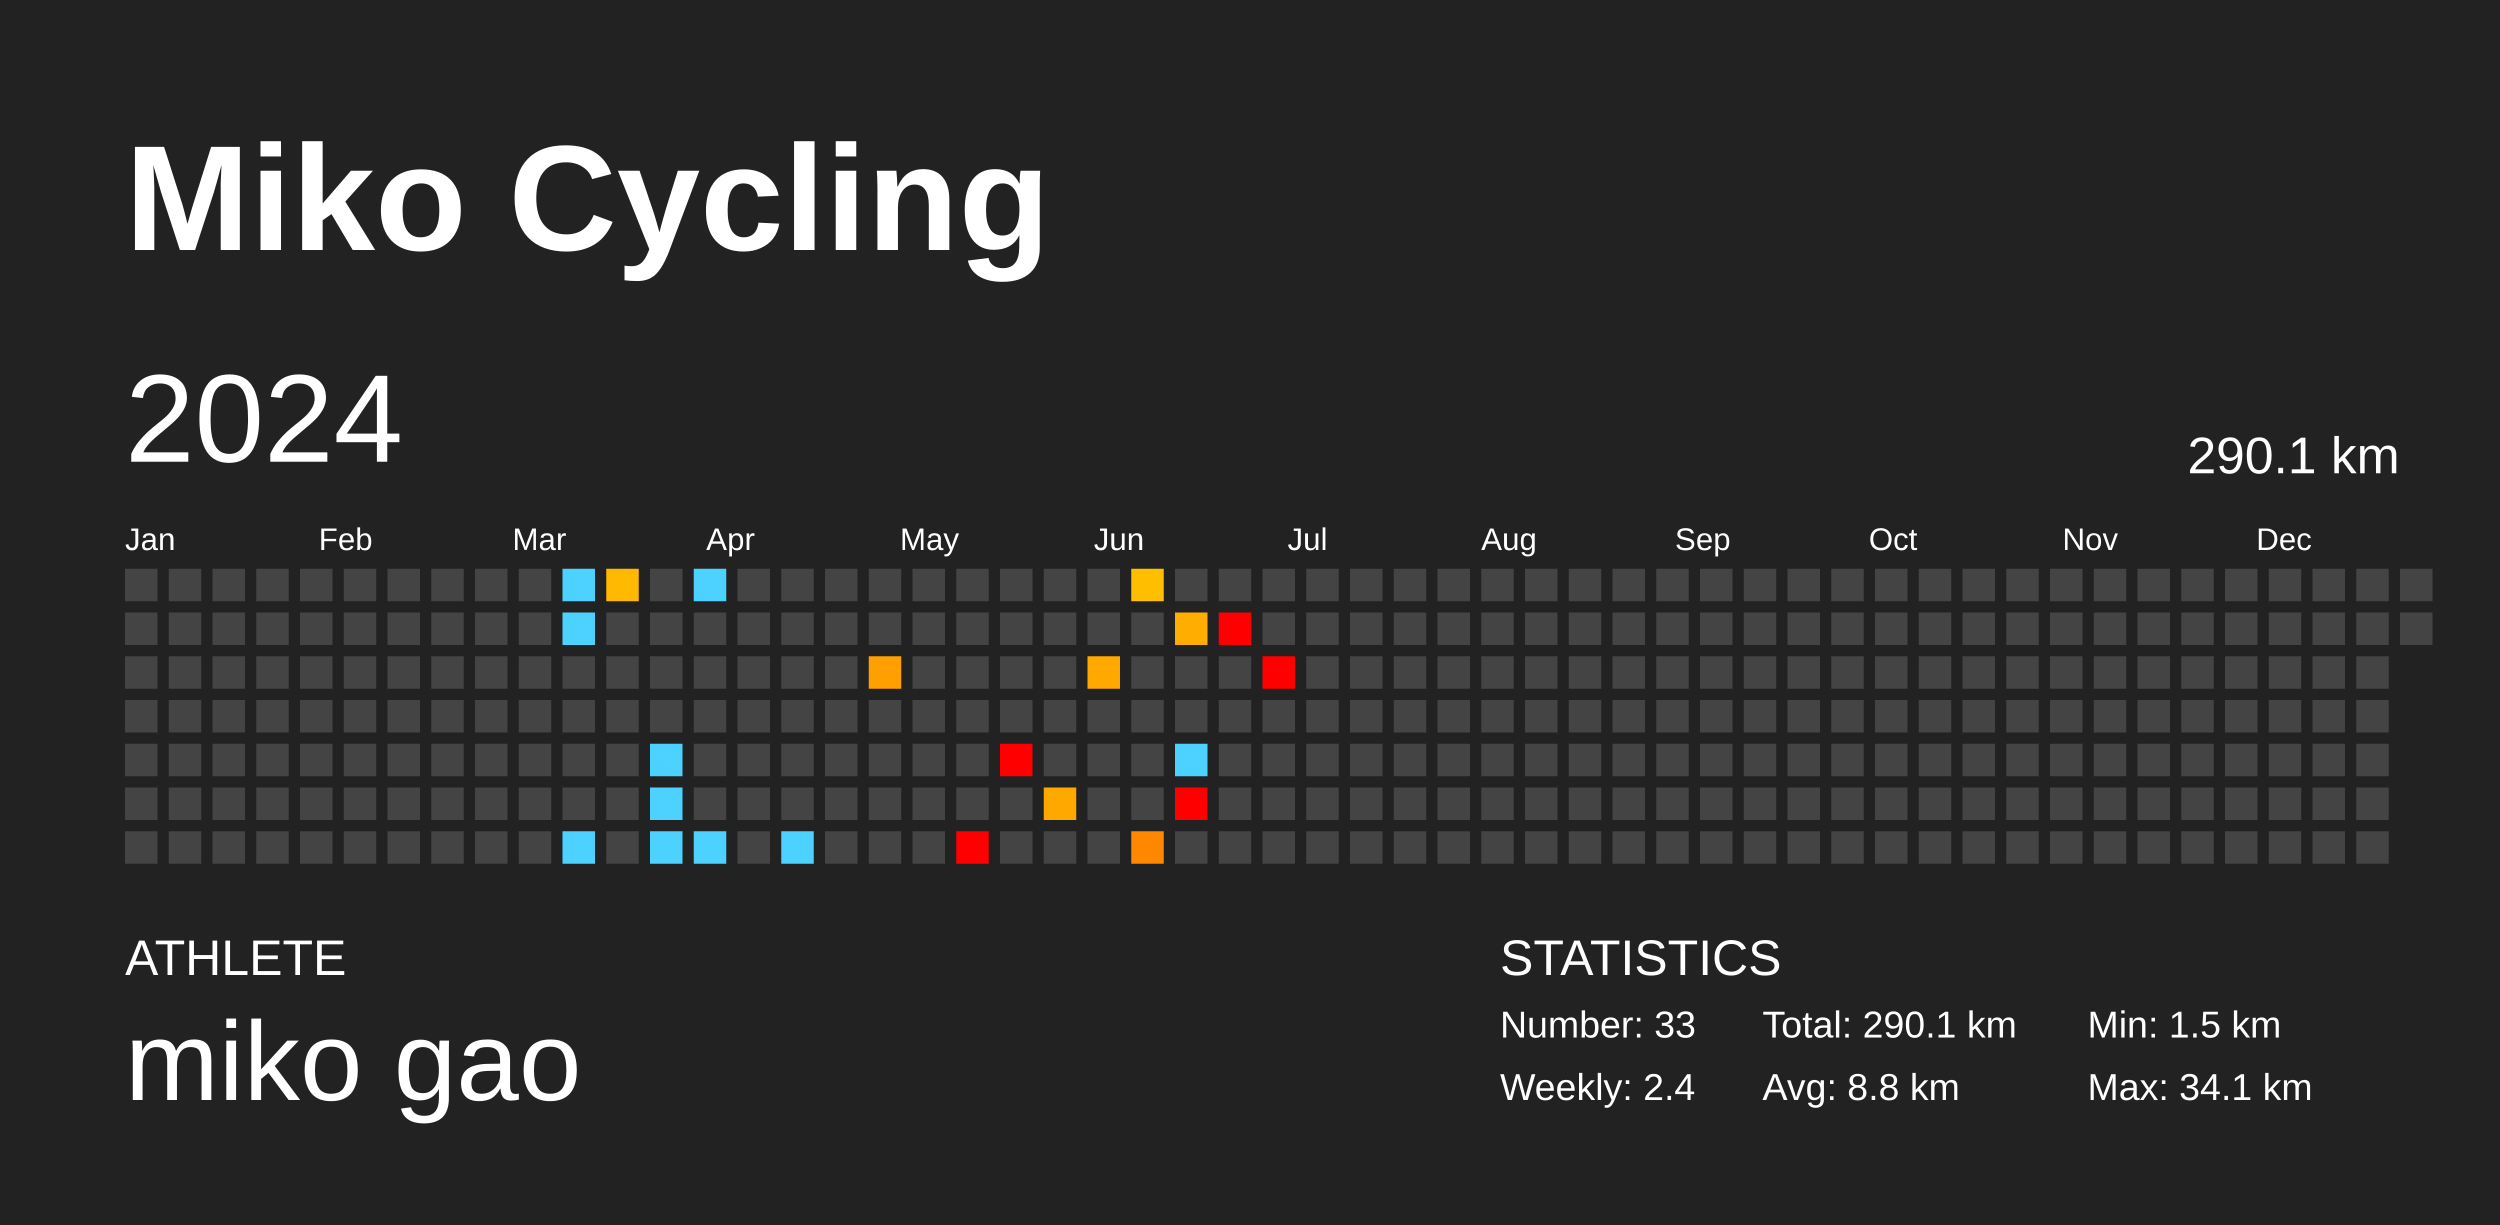
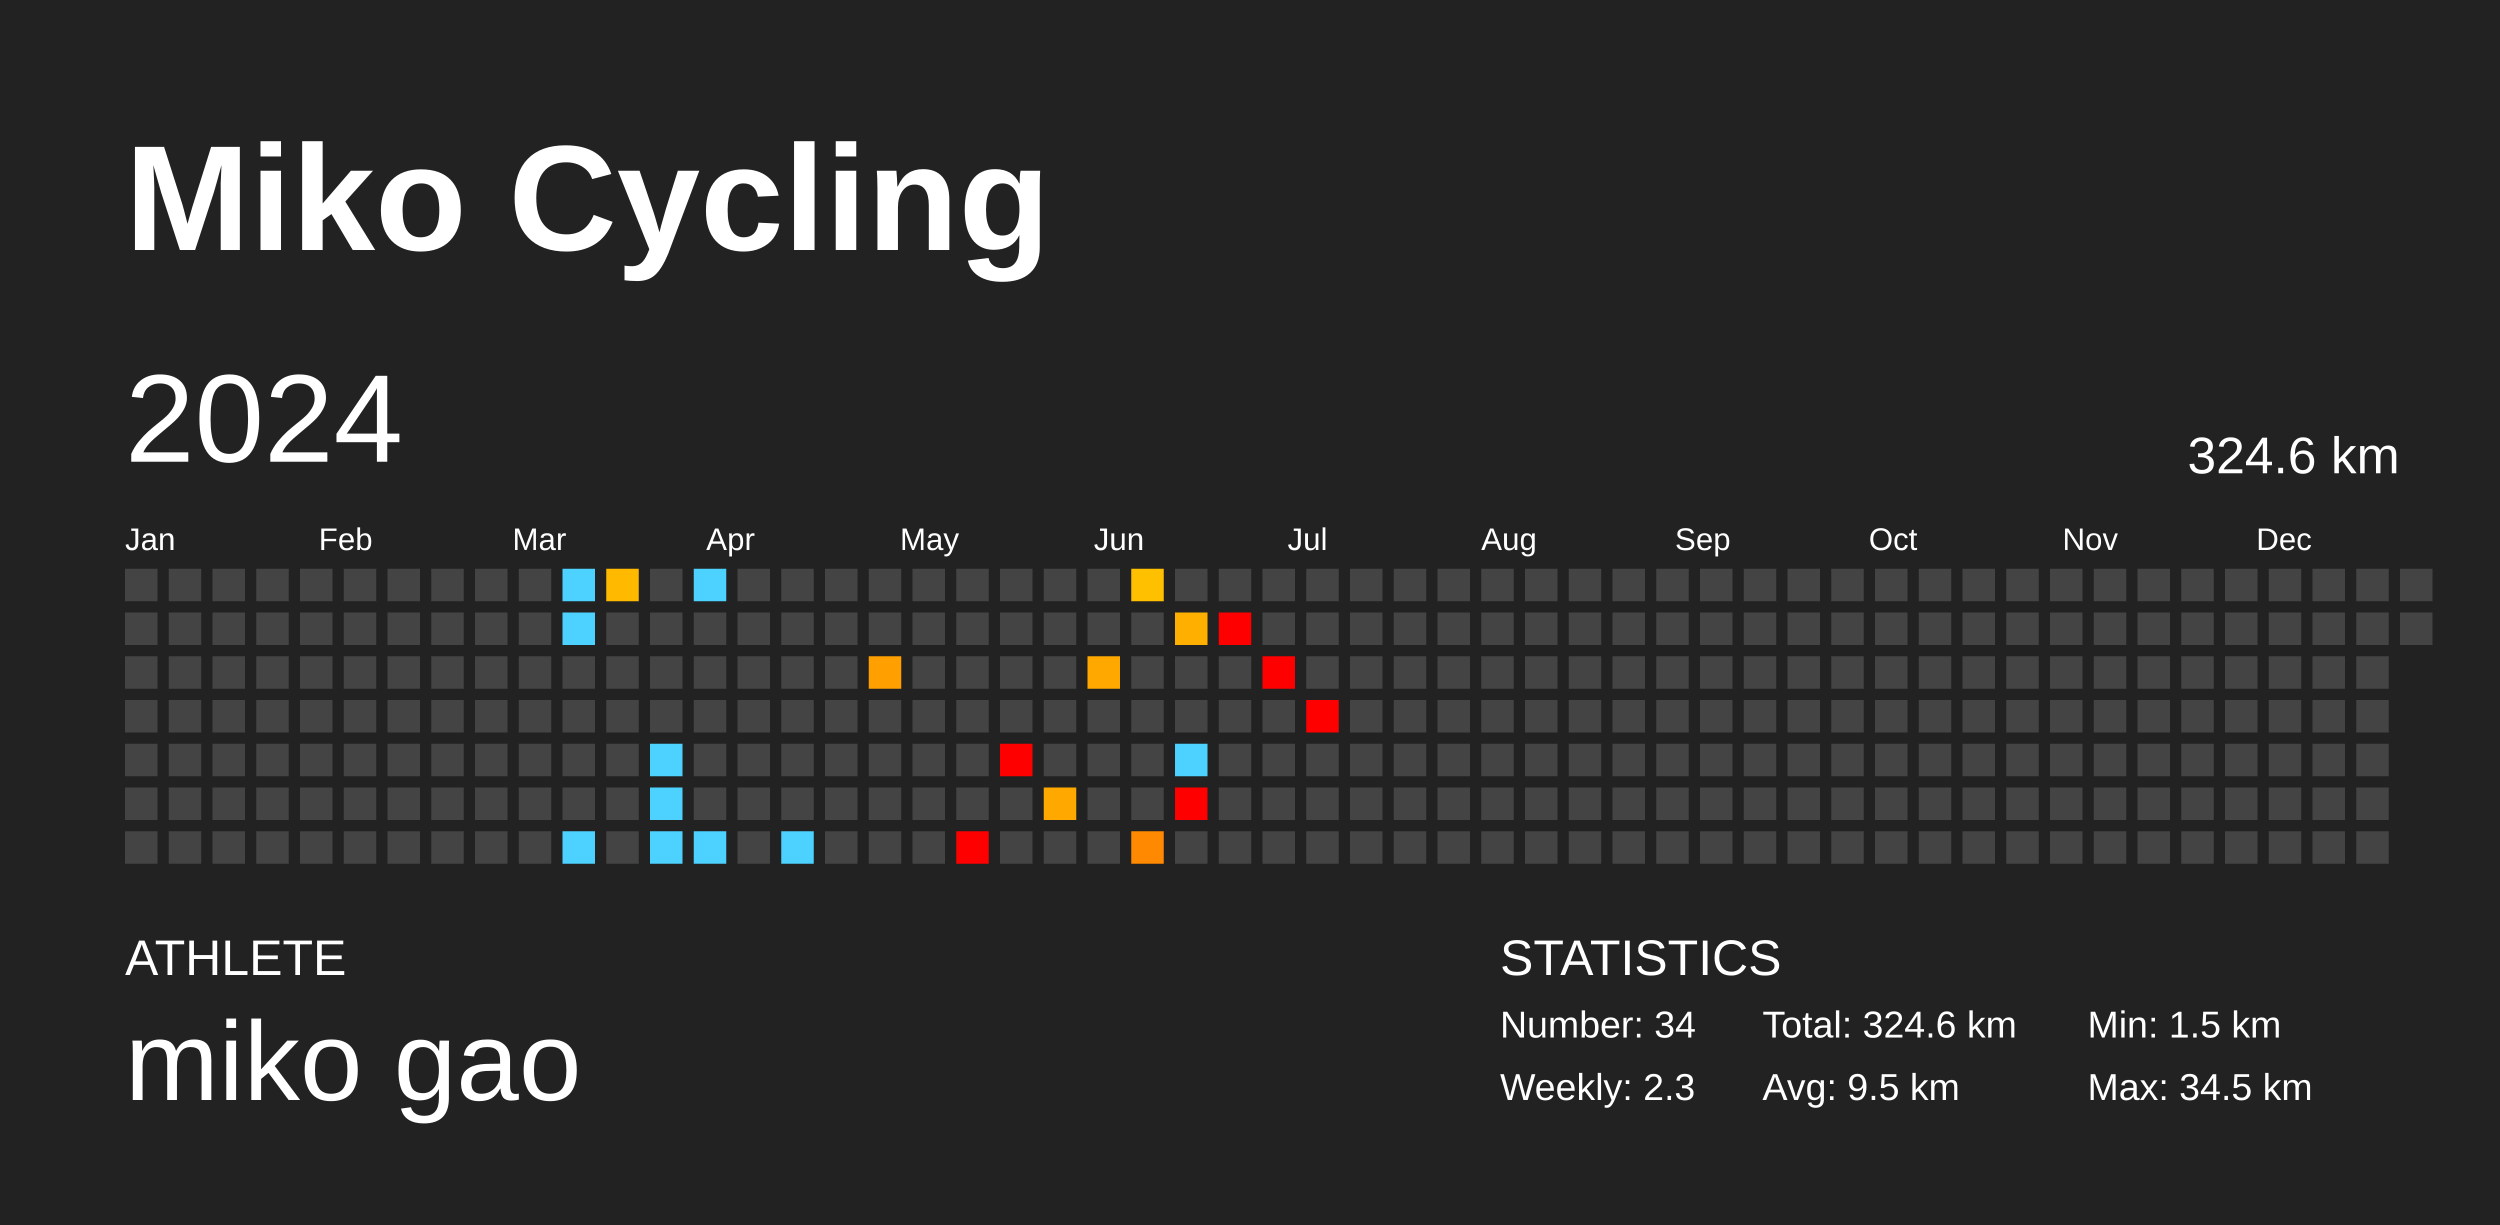
<svg xmlns="http://www.w3.org/2000/svg" baseProfile="full" height="98mm" version="1.1" viewBox="0,0,200,98" width="200mm">
  <defs />
  <rect fill="#222222" height="98" width="200" x="0" y="0" />
  <text fill="#FFFFFF" style="font-size:12px; font-family:Arial; font-weight:bold;" x="10" y="20">Miko Cycling</text>
  <text fill="#FFFFFF" style="font-size:4px; font-family:Arial" x="10" y="78">ATHLETE</text>
  <text fill="#FFFFFF" style="font-size:9px; font-family:Arial" x="10" y="88">miko gao</text>
  <text fill="#FFFFFF" style="font-size:4px; font-family:Arial" x="120" y="78">STATISTICS</text>
-   <text fill="#FFFFFF" style="font-size:3px; font-family:Arial" x="120" y="83">Number: 33</text>
-   <text fill="#FFFFFF" style="font-size:3px; font-family:Arial" x="120" y="88">Weekly: 2.4</text>
-   <text fill="#FFFFFF" style="font-size:3px; font-family:Arial" x="141" y="83">Total: 290.1 km</text>
-   <text fill="#FFFFFF" style="font-size:3px; font-family:Arial" x="141" y="88">Avg: 8.8 km</text>
+   <text fill="#FFFFFF" style="font-size:3px; font-family:Arial" x="120" y="83">Number: 34</text>
+   <text fill="#FFFFFF" style="font-size:3px; font-family:Arial" x="120" y="88">Weekly: 2.3</text>
+   <text fill="#FFFFFF" style="font-size:3px; font-family:Arial" x="141" y="83">Total: 324.6 km</text>
+   <text fill="#FFFFFF" style="font-size:3px; font-family:Arial" x="141" y="88">Avg: 9.5 km</text>
  <text fill="#FFFFFF" style="font-size:3px; font-family:Arial" x="167" y="83">Min: 1.5 km</text>
-   <text fill="#FFFFFF" style="font-size:3px; font-family:Arial" x="167" y="88">Max: 34.1 km</text>
+   <text fill="#FFFFFF" style="font-size:3px; font-family:Arial" x="167" y="88">Max: 34.5 km</text>
  <text dominant-baseline="hanging" fill="#FFFFFF" style="font-size:10.0px; font-family:Arial;" x="10" y="30">2024</text>
-   <text dominant-baseline="hanging" fill="#FFFFFF" style="font-size:4.125px; font-family:Arial;" x="175" y="35">290.1 km</text>
+   <text dominant-baseline="hanging" fill="#FFFFFF" style="font-size:4.125px; font-family:Arial;" x="175" y="35">324.6 km</text>
  <text fill="#FFFFFF" style="font-size:2.5px; font-family:Arial" x="10.0" y="44">Jan</text>
  <text fill="#FFFFFF" style="font-size:2.5px; font-family:Arial" x="25.5" y="44">Feb</text>
  <text fill="#FFFFFF" style="font-size:2.5px; font-family:Arial" x="41.0" y="44">Mar</text>
  <text fill="#FFFFFF" style="font-size:2.5px; font-family:Arial" x="56.5" y="44">Apr</text>
  <text fill="#FFFFFF" style="font-size:2.5px; font-family:Arial" x="72.0" y="44">May</text>
  <text fill="#FFFFFF" style="font-size:2.5px; font-family:Arial" x="87.5" y="44">Jun</text>
  <text fill="#FFFFFF" style="font-size:2.5px; font-family:Arial" x="103.0" y="44">Jul</text>
  <text fill="#FFFFFF" style="font-size:2.5px; font-family:Arial" x="118.5" y="44">Aug</text>
  <text fill="#FFFFFF" style="font-size:2.5px; font-family:Arial" x="134.0" y="44">Sep</text>
  <text fill="#FFFFFF" style="font-size:2.5px; font-family:Arial" x="149.5" y="44">Oct</text>
  <text fill="#FFFFFF" style="font-size:2.5px; font-family:Arial" x="165.0" y="44">Nov</text>
  <text fill="#FFFFFF" style="font-size:2.5px; font-family:Arial" x="180.5" y="44">Dec</text>
  <rect fill="#444444" height="2.6" width="2.6" x="10.0" y="45.5" />
  <rect fill="#444444" height="2.6" width="2.6" x="10.0" y="49.0" />
  <rect fill="#444444" height="2.6" width="2.6" x="10.0" y="52.5" />
  <rect fill="#444444" height="2.6" width="2.6" x="10.0" y="56.0" />
  <rect fill="#444444" height="2.6" width="2.6" x="10.0" y="59.5" />
  <rect fill="#444444" height="2.6" width="2.6" x="10.0" y="63.0" />
  <rect fill="#444444" height="2.6" width="2.6" x="10.0" y="66.5" />
  <rect fill="#444444" height="2.6" width="2.6" x="13.5" y="45.5" />
  <rect fill="#444444" height="2.6" width="2.6" x="13.5" y="49.0" />
  <rect fill="#444444" height="2.6" width="2.6" x="13.5" y="52.5" />
  <rect fill="#444444" height="2.6" width="2.6" x="13.5" y="56.0" />
  <rect fill="#444444" height="2.6" width="2.6" x="13.5" y="59.5" />
  <rect fill="#444444" height="2.6" width="2.6" x="13.5" y="63.0" />
  <rect fill="#444444" height="2.6" width="2.6" x="13.5" y="66.5" />
  <rect fill="#444444" height="2.6" width="2.6" x="17.0" y="45.5" />
  <rect fill="#444444" height="2.6" width="2.6" x="17.0" y="49.0" />
  <rect fill="#444444" height="2.6" width="2.6" x="17.0" y="52.5" />
  <rect fill="#444444" height="2.6" width="2.6" x="17.0" y="56.0" />
  <rect fill="#444444" height="2.6" width="2.6" x="17.0" y="59.5" />
  <rect fill="#444444" height="2.6" width="2.6" x="17.0" y="63.0" />
  <rect fill="#444444" height="2.6" width="2.6" x="17.0" y="66.5" />
  <rect fill="#444444" height="2.6" width="2.6" x="20.5" y="45.5" />
  <rect fill="#444444" height="2.6" width="2.6" x="20.5" y="49.0" />
  <rect fill="#444444" height="2.6" width="2.6" x="20.5" y="52.5" />
  <rect fill="#444444" height="2.6" width="2.6" x="20.5" y="56.0" />
  <rect fill="#444444" height="2.6" width="2.6" x="20.5" y="59.5" />
  <rect fill="#444444" height="2.6" width="2.6" x="20.5" y="63.0" />
  <rect fill="#444444" height="2.6" width="2.6" x="20.5" y="66.5" />
  <rect fill="#444444" height="2.6" width="2.6" x="24.0" y="45.5" />
  <rect fill="#444444" height="2.6" width="2.6" x="24.0" y="49.0" />
  <rect fill="#444444" height="2.6" width="2.6" x="24.0" y="52.5" />
  <rect fill="#444444" height="2.6" width="2.6" x="24.0" y="56.0" />
  <rect fill="#444444" height="2.6" width="2.6" x="24.0" y="59.5" />
  <rect fill="#444444" height="2.6" width="2.6" x="24.0" y="63.0" />
  <rect fill="#444444" height="2.6" width="2.6" x="24.0" y="66.5" />
  <rect fill="#444444" height="2.6" width="2.6" x="27.5" y="45.5" />
  <rect fill="#444444" height="2.6" width="2.6" x="27.5" y="49.0" />
  <rect fill="#444444" height="2.6" width="2.6" x="27.5" y="52.5" />
  <rect fill="#444444" height="2.6" width="2.6" x="27.5" y="56.0" />
  <rect fill="#444444" height="2.6" width="2.6" x="27.5" y="59.5" />
  <rect fill="#444444" height="2.6" width="2.6" x="27.5" y="63.0" />
  <rect fill="#444444" height="2.6" width="2.6" x="27.5" y="66.5" />
  <rect fill="#444444" height="2.6" width="2.6" x="31.0" y="45.5" />
  <rect fill="#444444" height="2.6" width="2.6" x="31.0" y="49.0" />
  <rect fill="#444444" height="2.6" width="2.6" x="31.0" y="52.5" />
  <rect fill="#444444" height="2.6" width="2.6" x="31.0" y="56.0" />
  <rect fill="#444444" height="2.6" width="2.6" x="31.0" y="59.5" />
  <rect fill="#444444" height="2.6" width="2.6" x="31.0" y="63.0" />
  <rect fill="#444444" height="2.6" width="2.6" x="31.0" y="66.5" />
  <rect fill="#444444" height="2.6" width="2.6" x="34.5" y="45.5" />
  <rect fill="#444444" height="2.6" width="2.6" x="34.5" y="49.0" />
  <rect fill="#444444" height="2.6" width="2.6" x="34.5" y="52.5" />
  <rect fill="#444444" height="2.6" width="2.6" x="34.5" y="56.0" />
  <rect fill="#444444" height="2.6" width="2.6" x="34.5" y="59.5" />
  <rect fill="#444444" height="2.6" width="2.6" x="34.5" y="63.0" />
  <rect fill="#444444" height="2.6" width="2.6" x="34.5" y="66.5" />
  <rect fill="#444444" height="2.6" width="2.6" x="38.0" y="45.5" />
  <rect fill="#444444" height="2.6" width="2.6" x="38.0" y="49.0" />
  <rect fill="#444444" height="2.6" width="2.6" x="38.0" y="52.5" />
  <rect fill="#444444" height="2.6" width="2.6" x="38.0" y="56.0" />
  <rect fill="#444444" height="2.6" width="2.6" x="38.0" y="59.5" />
  <rect fill="#444444" height="2.6" width="2.6" x="38.0" y="63.0" />
  <rect fill="#444444" height="2.6" width="2.6" x="38.0" y="66.5" />
  <rect fill="#444444" height="2.6" width="2.6" x="41.5" y="45.5" />
  <rect fill="#444444" height="2.6" width="2.6" x="41.5" y="49.0" />
  <rect fill="#444444" height="2.6" width="2.6" x="41.5" y="52.5" />
  <rect fill="#444444" height="2.6" width="2.6" x="41.5" y="56.0" />
  <rect fill="#444444" height="2.6" width="2.6" x="41.5" y="59.5" />
  <rect fill="#444444" height="2.6" width="2.6" x="41.5" y="63.0" />
  <rect fill="#444444" height="2.6" width="2.6" x="41.5" y="66.5" />
  <rect fill="#4dd2ff" height="2.6" width="2.6" x="45.0" y="45.5" />
  <rect fill="#4dd2ff" height="2.6" width="2.6" x="45.0" y="49.0" />
  <rect fill="#444444" height="2.6" width="2.6" x="45.0" y="52.5" />
  <rect fill="#444444" height="2.6" width="2.6" x="45.0" y="56.0" />
  <rect fill="#444444" height="2.6" width="2.6" x="45.0" y="59.5" />
  <rect fill="#444444" height="2.6" width="2.6" x="45.0" y="63.0" />
  <rect fill="#4dd2ff" height="2.6" width="2.6" x="45.0" y="66.5" />
-   <rect fill="#ffb900" height="2.6" width="2.6" x="48.5" y="45.5" />
+   <rect fill="#ffba00" height="2.6" width="2.6" x="48.5" y="45.5" />
  <rect fill="#444444" height="2.6" width="2.6" x="48.5" y="49.0" />
  <rect fill="#444444" height="2.6" width="2.6" x="48.5" y="52.5" />
  <rect fill="#444444" height="2.6" width="2.6" x="48.5" y="56.0" />
  <rect fill="#444444" height="2.6" width="2.6" x="48.5" y="59.5" />
  <rect fill="#444444" height="2.6" width="2.6" x="48.5" y="63.0" />
  <rect fill="#444444" height="2.6" width="2.6" x="48.5" y="66.5" />
  <rect fill="#444444" height="2.6" width="2.6" x="52.0" y="45.5" />
  <rect fill="#444444" height="2.6" width="2.6" x="52.0" y="49.0" />
  <rect fill="#444444" height="2.6" width="2.6" x="52.0" y="52.5" />
  <rect fill="#444444" height="2.6" width="2.6" x="52.0" y="56.0" />
  <rect fill="#4dd2ff" height="2.6" width="2.6" x="52.0" y="59.5" />
  <rect fill="#4dd2ff" height="2.6" width="2.6" x="52.0" y="63.0" />
  <rect fill="#4dd2ff" height="2.6" width="2.6" x="52.0" y="66.5" />
  <rect fill="#4dd2ff" height="2.6" width="2.6" x="55.5" y="45.5" />
  <rect fill="#444444" height="2.6" width="2.6" x="55.5" y="49.0" />
  <rect fill="#444444" height="2.6" width="2.6" x="55.5" y="52.5" />
  <rect fill="#444444" height="2.6" width="2.6" x="55.5" y="56.0" />
  <rect fill="#444444" height="2.6" width="2.6" x="55.5" y="59.5" />
  <rect fill="#444444" height="2.6" width="2.6" x="55.5" y="63.0" />
  <rect fill="#4dd2ff" height="2.6" width="2.6" x="55.5" y="66.5" />
  <rect fill="#444444" height="2.6" width="2.6" x="59.0" y="45.5" />
  <rect fill="#444444" height="2.6" width="2.6" x="59.0" y="49.0" />
  <rect fill="#444444" height="2.6" width="2.6" x="59.0" y="52.5" />
  <rect fill="#444444" height="2.6" width="2.6" x="59.0" y="56.0" />
  <rect fill="#444444" height="2.6" width="2.6" x="59.0" y="59.5" />
  <rect fill="#444444" height="2.6" width="2.6" x="59.0" y="63.0" />
  <rect fill="#444444" height="2.6" width="2.6" x="59.0" y="66.5" />
  <rect fill="#444444" height="2.6" width="2.6" x="62.5" y="45.5" />
  <rect fill="#444444" height="2.6" width="2.6" x="62.5" y="49.0" />
  <rect fill="#444444" height="2.6" width="2.6" x="62.5" y="52.5" />
  <rect fill="#444444" height="2.6" width="2.6" x="62.5" y="56.0" />
  <rect fill="#444444" height="2.6" width="2.6" x="62.5" y="59.5" />
  <rect fill="#444444" height="2.6" width="2.6" x="62.5" y="63.0" />
  <rect fill="#4dd2ff" height="2.6" width="2.6" x="62.5" y="66.5" />
  <rect fill="#444444" height="2.6" width="2.6" x="66.0" y="45.5" />
  <rect fill="#444444" height="2.6" width="2.6" x="66.0" y="49.0" />
  <rect fill="#444444" height="2.6" width="2.6" x="66.0" y="52.5" />
  <rect fill="#444444" height="2.6" width="2.6" x="66.0" y="56.0" />
  <rect fill="#444444" height="2.6" width="2.6" x="66.0" y="59.5" />
  <rect fill="#444444" height="2.6" width="2.6" x="66.0" y="63.0" />
  <rect fill="#444444" height="2.6" width="2.6" x="66.0" y="66.5" />
  <rect fill="#444444" height="2.6" width="2.6" x="69.5" y="45.5" />
  <rect fill="#444444" height="2.6" width="2.6" x="69.5" y="49.0" />
-   <rect fill="#ff9f00" height="2.6" width="2.6" x="69.5" y="52.5" />
+   <rect fill="#ffa000" height="2.6" width="2.6" x="69.5" y="52.5" />
  <rect fill="#444444" height="2.6" width="2.6" x="69.5" y="56.0" />
  <rect fill="#444444" height="2.6" width="2.6" x="69.5" y="59.5" />
  <rect fill="#444444" height="2.6" width="2.6" x="69.5" y="63.0" />
  <rect fill="#444444" height="2.6" width="2.6" x="69.5" y="66.5" />
  <rect fill="#444444" height="2.6" width="2.6" x="73.0" y="45.5" />
  <rect fill="#444444" height="2.6" width="2.6" x="73.0" y="49.0" />
  <rect fill="#444444" height="2.6" width="2.6" x="73.0" y="52.5" />
  <rect fill="#444444" height="2.6" width="2.6" x="73.0" y="56.0" />
  <rect fill="#444444" height="2.6" width="2.6" x="73.0" y="59.5" />
  <rect fill="#444444" height="2.6" width="2.6" x="73.0" y="63.0" />
  <rect fill="#444444" height="2.6" width="2.6" x="73.0" y="66.5" />
  <rect fill="#444444" height="2.6" width="2.6" x="76.5" y="45.5" />
  <rect fill="#444444" height="2.6" width="2.6" x="76.5" y="49.0" />
  <rect fill="#444444" height="2.6" width="2.6" x="76.5" y="52.5" />
  <rect fill="#444444" height="2.6" width="2.6" x="76.5" y="56.0" />
  <rect fill="#444444" height="2.6" width="2.6" x="76.5" y="59.5" />
  <rect fill="#444444" height="2.6" width="2.6" x="76.5" y="63.0" />
  <rect fill="red" height="2.6" width="2.6" x="76.5" y="66.5" />
  <rect fill="#444444" height="2.6" width="2.6" x="80.0" y="45.5" />
  <rect fill="#444444" height="2.6" width="2.6" x="80.0" y="49.0" />
  <rect fill="#444444" height="2.6" width="2.6" x="80.0" y="52.5" />
  <rect fill="#444444" height="2.6" width="2.6" x="80.0" y="56.0" />
  <rect fill="red" height="2.6" width="2.6" x="80.0" y="59.5" />
  <rect fill="#444444" height="2.6" width="2.6" x="80.0" y="63.0" />
  <rect fill="#444444" height="2.6" width="2.6" x="80.0" y="66.5" />
  <rect fill="#444444" height="2.6" width="2.6" x="83.5" y="45.5" />
  <rect fill="#444444" height="2.6" width="2.6" x="83.5" y="49.0" />
  <rect fill="#444444" height="2.6" width="2.6" x="83.5" y="52.5" />
  <rect fill="#444444" height="2.6" width="2.6" x="83.5" y="56.0" />
  <rect fill="#444444" height="2.6" width="2.6" x="83.5" y="59.5" />
-   <rect fill="#ffa800" height="2.6" width="2.6" x="83.5" y="63.0" />
+   <rect fill="#ffa900" height="2.6" width="2.6" x="83.5" y="63.0" />
  <rect fill="#444444" height="2.6" width="2.6" x="83.5" y="66.5" />
  <rect fill="#444444" height="2.6" width="2.6" x="87.0" y="45.5" />
  <rect fill="#444444" height="2.6" width="2.6" x="87.0" y="49.0" />
-   <rect fill="#ffa800" height="2.6" width="2.6" x="87.0" y="52.5" />
+   <rect fill="#ffa900" height="2.6" width="2.6" x="87.0" y="52.5" />
  <rect fill="#444444" height="2.6" width="2.6" x="87.0" y="56.0" />
  <rect fill="#444444" height="2.6" width="2.6" x="87.0" y="59.5" />
  <rect fill="#444444" height="2.6" width="2.6" x="87.0" y="63.0" />
  <rect fill="#444444" height="2.6" width="2.6" x="87.0" y="66.5" />
-   <rect fill="#ffbf00" height="2.6" width="2.6" x="90.5" y="45.5" />
+   <rect fill="#ffc000" height="2.6" width="2.6" x="90.5" y="45.5" />
  <rect fill="#444444" height="2.6" width="2.6" x="90.5" y="49.0" />
  <rect fill="#444444" height="2.6" width="2.6" x="90.5" y="52.5" />
  <rect fill="#444444" height="2.6" width="2.6" x="90.5" y="56.0" />
  <rect fill="#444444" height="2.6" width="2.6" x="90.5" y="59.5" />
  <rect fill="#444444" height="2.6" width="2.6" x="90.5" y="63.0" />
-   <rect fill="#ff8800" height="2.6" width="2.6" x="90.5" y="66.5" />
+   <rect fill="#ff8900" height="2.6" width="2.6" x="90.5" y="66.5" />
  <rect fill="#444444" height="2.6" width="2.6" x="94.0" y="45.5" />
-   <rect fill="#ffad00" height="2.6" width="2.6" x="94.0" y="49.0" />
+   <rect fill="#ffaf00" height="2.6" width="2.6" x="94.0" y="49.0" />
  <rect fill="#444444" height="2.6" width="2.6" x="94.0" y="52.5" />
  <rect fill="#444444" height="2.6" width="2.6" x="94.0" y="56.0" />
  <rect fill="#4dd2ff" height="2.6" width="2.6" x="94.0" y="59.5" />
  <rect fill="red" height="2.6" width="2.6" x="94.0" y="63.0" />
  <rect fill="#444444" height="2.6" width="2.6" x="94.0" y="66.5" />
  <rect fill="#444444" height="2.6" width="2.6" x="97.5" y="45.5" />
  <rect fill="red" height="2.6" width="2.6" x="97.5" y="49.0" />
  <rect fill="#444444" height="2.6" width="2.6" x="97.5" y="52.5" />
  <rect fill="#444444" height="2.6" width="2.6" x="97.5" y="56.0" />
  <rect fill="#444444" height="2.6" width="2.6" x="97.5" y="59.5" />
  <rect fill="#444444" height="2.6" width="2.6" x="97.5" y="63.0" />
  <rect fill="#444444" height="2.6" width="2.6" x="97.5" y="66.5" />
  <rect fill="#444444" height="2.6" width="2.6" x="101.0" y="45.5" />
  <rect fill="#444444" height="2.6" width="2.6" x="101.0" y="49.0" />
  <rect fill="red" height="2.6" width="2.6" x="101.0" y="52.5" />
  <rect fill="#444444" height="2.6" width="2.6" x="101.0" y="56.0" />
  <rect fill="#444444" height="2.6" width="2.6" x="101.0" y="59.5" />
  <rect fill="#444444" height="2.6" width="2.6" x="101.0" y="63.0" />
  <rect fill="#444444" height="2.6" width="2.6" x="101.0" y="66.5" />
  <rect fill="#444444" height="2.6" width="2.6" x="104.5" y="45.5" />
  <rect fill="#444444" height="2.6" width="2.6" x="104.5" y="49.0" />
  <rect fill="#444444" height="2.6" width="2.6" x="104.5" y="52.5" />
-   <rect fill="#444444" height="2.6" width="2.6" x="104.5" y="56.0" />
+   <rect fill="red" height="2.6" width="2.6" x="104.5" y="56.0" />
  <rect fill="#444444" height="2.6" width="2.6" x="104.5" y="59.5" />
  <rect fill="#444444" height="2.6" width="2.6" x="104.5" y="63.0" />
  <rect fill="#444444" height="2.6" width="2.6" x="104.5" y="66.5" />
  <rect fill="#444444" height="2.6" width="2.6" x="108.0" y="45.5" />
  <rect fill="#444444" height="2.6" width="2.6" x="108.0" y="49.0" />
  <rect fill="#444444" height="2.6" width="2.6" x="108.0" y="52.5" />
  <rect fill="#444444" height="2.6" width="2.6" x="108.0" y="56.0" />
  <rect fill="#444444" height="2.6" width="2.6" x="108.0" y="59.5" />
  <rect fill="#444444" height="2.6" width="2.6" x="108.0" y="63.0" />
  <rect fill="#444444" height="2.6" width="2.6" x="108.0" y="66.5" />
  <rect fill="#444444" height="2.6" width="2.6" x="111.5" y="45.5" />
  <rect fill="#444444" height="2.6" width="2.6" x="111.5" y="49.0" />
  <rect fill="#444444" height="2.6" width="2.6" x="111.5" y="52.5" />
  <rect fill="#444444" height="2.6" width="2.6" x="111.5" y="56.0" />
  <rect fill="#444444" height="2.6" width="2.6" x="111.5" y="59.5" />
  <rect fill="#444444" height="2.6" width="2.6" x="111.5" y="63.0" />
  <rect fill="#444444" height="2.6" width="2.6" x="111.5" y="66.5" />
  <rect fill="#444444" height="2.6" width="2.6" x="115.0" y="45.5" />
  <rect fill="#444444" height="2.6" width="2.6" x="115.0" y="49.0" />
  <rect fill="#444444" height="2.6" width="2.6" x="115.0" y="52.5" />
  <rect fill="#444444" height="2.6" width="2.6" x="115.0" y="56.0" />
  <rect fill="#444444" height="2.6" width="2.6" x="115.0" y="59.5" />
  <rect fill="#444444" height="2.6" width="2.6" x="115.0" y="63.0" />
  <rect fill="#444444" height="2.6" width="2.6" x="115.0" y="66.5" />
  <rect fill="#444444" height="2.6" width="2.6" x="118.5" y="45.5" />
  <rect fill="#444444" height="2.6" width="2.6" x="118.5" y="49.0" />
  <rect fill="#444444" height="2.6" width="2.6" x="118.5" y="52.5" />
  <rect fill="#444444" height="2.6" width="2.6" x="118.5" y="56.0" />
  <rect fill="#444444" height="2.6" width="2.6" x="118.5" y="59.5" />
  <rect fill="#444444" height="2.6" width="2.6" x="118.5" y="63.0" />
  <rect fill="#444444" height="2.6" width="2.6" x="118.5" y="66.5" />
  <rect fill="#444444" height="2.6" width="2.6" x="122.0" y="45.5" />
  <rect fill="#444444" height="2.6" width="2.6" x="122.0" y="49.0" />
  <rect fill="#444444" height="2.6" width="2.6" x="122.0" y="52.5" />
  <rect fill="#444444" height="2.6" width="2.6" x="122.0" y="56.0" />
  <rect fill="#444444" height="2.6" width="2.6" x="122.0" y="59.5" />
  <rect fill="#444444" height="2.6" width="2.6" x="122.0" y="63.0" />
  <rect fill="#444444" height="2.6" width="2.6" x="122.0" y="66.5" />
  <rect fill="#444444" height="2.6" width="2.6" x="125.5" y="45.5" />
  <rect fill="#444444" height="2.6" width="2.6" x="125.5" y="49.0" />
  <rect fill="#444444" height="2.6" width="2.6" x="125.5" y="52.5" />
  <rect fill="#444444" height="2.6" width="2.6" x="125.5" y="56.0" />
  <rect fill="#444444" height="2.6" width="2.6" x="125.5" y="59.5" />
  <rect fill="#444444" height="2.6" width="2.6" x="125.5" y="63.0" />
  <rect fill="#444444" height="2.6" width="2.6" x="125.5" y="66.5" />
  <rect fill="#444444" height="2.6" width="2.6" x="129.0" y="45.5" />
  <rect fill="#444444" height="2.6" width="2.6" x="129.0" y="49.0" />
  <rect fill="#444444" height="2.6" width="2.6" x="129.0" y="52.5" />
  <rect fill="#444444" height="2.6" width="2.6" x="129.0" y="56.0" />
  <rect fill="#444444" height="2.6" width="2.6" x="129.0" y="59.5" />
  <rect fill="#444444" height="2.6" width="2.6" x="129.0" y="63.0" />
  <rect fill="#444444" height="2.6" width="2.6" x="129.0" y="66.5" />
  <rect fill="#444444" height="2.6" width="2.6" x="132.5" y="45.5" />
  <rect fill="#444444" height="2.6" width="2.6" x="132.5" y="49.0" />
  <rect fill="#444444" height="2.6" width="2.6" x="132.5" y="52.5" />
  <rect fill="#444444" height="2.6" width="2.6" x="132.5" y="56.0" />
  <rect fill="#444444" height="2.6" width="2.6" x="132.5" y="59.5" />
  <rect fill="#444444" height="2.6" width="2.6" x="132.5" y="63.0" />
  <rect fill="#444444" height="2.6" width="2.6" x="132.5" y="66.5" />
  <rect fill="#444444" height="2.6" width="2.6" x="136.0" y="45.5" />
  <rect fill="#444444" height="2.6" width="2.6" x="136.0" y="49.0" />
  <rect fill="#444444" height="2.6" width="2.6" x="136.0" y="52.5" />
  <rect fill="#444444" height="2.6" width="2.6" x="136.0" y="56.0" />
  <rect fill="#444444" height="2.6" width="2.6" x="136.0" y="59.5" />
  <rect fill="#444444" height="2.6" width="2.6" x="136.0" y="63.0" />
  <rect fill="#444444" height="2.6" width="2.6" x="136.0" y="66.5" />
  <rect fill="#444444" height="2.6" width="2.6" x="139.5" y="45.5" />
  <rect fill="#444444" height="2.6" width="2.6" x="139.5" y="49.0" />
  <rect fill="#444444" height="2.6" width="2.6" x="139.5" y="52.5" />
  <rect fill="#444444" height="2.6" width="2.6" x="139.5" y="56.0" />
  <rect fill="#444444" height="2.6" width="2.6" x="139.5" y="59.5" />
  <rect fill="#444444" height="2.6" width="2.6" x="139.5" y="63.0" />
  <rect fill="#444444" height="2.6" width="2.6" x="139.5" y="66.5" />
  <rect fill="#444444" height="2.6" width="2.6" x="143.0" y="45.5" />
  <rect fill="#444444" height="2.6" width="2.6" x="143.0" y="49.0" />
  <rect fill="#444444" height="2.6" width="2.6" x="143.0" y="52.5" />
  <rect fill="#444444" height="2.6" width="2.6" x="143.0" y="56.0" />
  <rect fill="#444444" height="2.6" width="2.6" x="143.0" y="59.5" />
  <rect fill="#444444" height="2.6" width="2.6" x="143.0" y="63.0" />
  <rect fill="#444444" height="2.6" width="2.6" x="143.0" y="66.5" />
  <rect fill="#444444" height="2.6" width="2.6" x="146.5" y="45.5" />
  <rect fill="#444444" height="2.6" width="2.6" x="146.5" y="49.0" />
  <rect fill="#444444" height="2.6" width="2.6" x="146.5" y="52.5" />
  <rect fill="#444444" height="2.6" width="2.6" x="146.5" y="56.0" />
  <rect fill="#444444" height="2.6" width="2.6" x="146.5" y="59.5" />
  <rect fill="#444444" height="2.6" width="2.6" x="146.5" y="63.0" />
  <rect fill="#444444" height="2.6" width="2.6" x="146.5" y="66.5" />
  <rect fill="#444444" height="2.6" width="2.6" x="150.0" y="45.5" />
  <rect fill="#444444" height="2.6" width="2.6" x="150.0" y="49.0" />
  <rect fill="#444444" height="2.6" width="2.6" x="150.0" y="52.5" />
  <rect fill="#444444" height="2.6" width="2.6" x="150.0" y="56.0" />
  <rect fill="#444444" height="2.6" width="2.6" x="150.0" y="59.5" />
  <rect fill="#444444" height="2.6" width="2.6" x="150.0" y="63.0" />
  <rect fill="#444444" height="2.6" width="2.6" x="150.0" y="66.5" />
  <rect fill="#444444" height="2.6" width="2.6" x="153.5" y="45.5" />
  <rect fill="#444444" height="2.6" width="2.6" x="153.5" y="49.0" />
  <rect fill="#444444" height="2.6" width="2.6" x="153.5" y="52.5" />
  <rect fill="#444444" height="2.6" width="2.6" x="153.5" y="56.0" />
  <rect fill="#444444" height="2.6" width="2.6" x="153.5" y="59.5" />
  <rect fill="#444444" height="2.6" width="2.6" x="153.5" y="63.0" />
  <rect fill="#444444" height="2.6" width="2.6" x="153.5" y="66.5" />
  <rect fill="#444444" height="2.6" width="2.6" x="157.0" y="45.5" />
  <rect fill="#444444" height="2.6" width="2.6" x="157.0" y="49.0" />
  <rect fill="#444444" height="2.6" width="2.6" x="157.0" y="52.5" />
  <rect fill="#444444" height="2.6" width="2.6" x="157.0" y="56.0" />
  <rect fill="#444444" height="2.6" width="2.6" x="157.0" y="59.5" />
  <rect fill="#444444" height="2.6" width="2.6" x="157.0" y="63.0" />
  <rect fill="#444444" height="2.6" width="2.6" x="157.0" y="66.5" />
  <rect fill="#444444" height="2.6" width="2.6" x="160.5" y="45.5" />
  <rect fill="#444444" height="2.6" width="2.6" x="160.5" y="49.0" />
  <rect fill="#444444" height="2.6" width="2.6" x="160.5" y="52.5" />
  <rect fill="#444444" height="2.6" width="2.6" x="160.5" y="56.0" />
  <rect fill="#444444" height="2.6" width="2.6" x="160.5" y="59.5" />
  <rect fill="#444444" height="2.6" width="2.6" x="160.5" y="63.0" />
  <rect fill="#444444" height="2.6" width="2.6" x="160.5" y="66.5" />
  <rect fill="#444444" height="2.6" width="2.6" x="164.0" y="45.5" />
  <rect fill="#444444" height="2.6" width="2.6" x="164.0" y="49.0" />
  <rect fill="#444444" height="2.6" width="2.6" x="164.0" y="52.5" />
  <rect fill="#444444" height="2.6" width="2.6" x="164.0" y="56.0" />
  <rect fill="#444444" height="2.6" width="2.6" x="164.0" y="59.5" />
  <rect fill="#444444" height="2.6" width="2.6" x="164.0" y="63.0" />
  <rect fill="#444444" height="2.6" width="2.6" x="164.0" y="66.5" />
  <rect fill="#444444" height="2.6" width="2.6" x="167.5" y="45.5" />
  <rect fill="#444444" height="2.6" width="2.6" x="167.5" y="49.0" />
  <rect fill="#444444" height="2.6" width="2.6" x="167.5" y="52.5" />
  <rect fill="#444444" height="2.6" width="2.6" x="167.5" y="56.0" />
  <rect fill="#444444" height="2.6" width="2.6" x="167.5" y="59.5" />
  <rect fill="#444444" height="2.6" width="2.6" x="167.5" y="63.0" />
  <rect fill="#444444" height="2.6" width="2.6" x="167.5" y="66.5" />
  <rect fill="#444444" height="2.6" width="2.6" x="171.0" y="45.5" />
  <rect fill="#444444" height="2.6" width="2.6" x="171.0" y="49.0" />
  <rect fill="#444444" height="2.6" width="2.6" x="171.0" y="52.5" />
  <rect fill="#444444" height="2.6" width="2.6" x="171.0" y="56.0" />
  <rect fill="#444444" height="2.6" width="2.6" x="171.0" y="59.5" />
  <rect fill="#444444" height="2.6" width="2.6" x="171.0" y="63.0" />
  <rect fill="#444444" height="2.6" width="2.6" x="171.0" y="66.5" />
  <rect fill="#444444" height="2.6" width="2.6" x="174.5" y="45.5" />
  <rect fill="#444444" height="2.6" width="2.6" x="174.5" y="49.0" />
  <rect fill="#444444" height="2.6" width="2.6" x="174.5" y="52.5" />
  <rect fill="#444444" height="2.6" width="2.6" x="174.5" y="56.0" />
  <rect fill="#444444" height="2.6" width="2.6" x="174.5" y="59.5" />
  <rect fill="#444444" height="2.6" width="2.6" x="174.5" y="63.0" />
  <rect fill="#444444" height="2.6" width="2.6" x="174.5" y="66.5" />
  <rect fill="#444444" height="2.6" width="2.6" x="178.0" y="45.5" />
  <rect fill="#444444" height="2.6" width="2.6" x="178.0" y="49.0" />
  <rect fill="#444444" height="2.6" width="2.6" x="178.0" y="52.5" />
  <rect fill="#444444" height="2.6" width="2.6" x="178.0" y="56.0" />
  <rect fill="#444444" height="2.6" width="2.6" x="178.0" y="59.5" />
  <rect fill="#444444" height="2.6" width="2.6" x="178.0" y="63.0" />
  <rect fill="#444444" height="2.6" width="2.6" x="178.0" y="66.5" />
  <rect fill="#444444" height="2.6" width="2.6" x="181.5" y="45.5" />
  <rect fill="#444444" height="2.6" width="2.6" x="181.5" y="49.0" />
  <rect fill="#444444" height="2.6" width="2.6" x="181.5" y="52.5" />
  <rect fill="#444444" height="2.6" width="2.6" x="181.5" y="56.0" />
  <rect fill="#444444" height="2.6" width="2.6" x="181.5" y="59.5" />
  <rect fill="#444444" height="2.6" width="2.6" x="181.5" y="63.0" />
  <rect fill="#444444" height="2.6" width="2.6" x="181.5" y="66.5" />
  <rect fill="#444444" height="2.6" width="2.6" x="185.0" y="45.5" />
  <rect fill="#444444" height="2.6" width="2.6" x="185.0" y="49.0" />
  <rect fill="#444444" height="2.6" width="2.6" x="185.0" y="52.5" />
  <rect fill="#444444" height="2.6" width="2.6" x="185.0" y="56.0" />
  <rect fill="#444444" height="2.6" width="2.6" x="185.0" y="59.5" />
  <rect fill="#444444" height="2.6" width="2.6" x="185.0" y="63.0" />
  <rect fill="#444444" height="2.6" width="2.6" x="185.0" y="66.5" />
  <rect fill="#444444" height="2.6" width="2.6" x="188.5" y="45.5" />
  <rect fill="#444444" height="2.6" width="2.6" x="188.5" y="49.0" />
  <rect fill="#444444" height="2.6" width="2.6" x="188.5" y="52.5" />
  <rect fill="#444444" height="2.6" width="2.6" x="188.5" y="56.0" />
  <rect fill="#444444" height="2.6" width="2.6" x="188.5" y="59.5" />
  <rect fill="#444444" height="2.6" width="2.6" x="188.5" y="63.0" />
  <rect fill="#444444" height="2.6" width="2.6" x="188.5" y="66.5" />
  <rect fill="#444444" height="2.6" width="2.6" x="192.0" y="45.5" />
  <rect fill="#444444" height="2.6" width="2.6" x="192.0" y="49.0" />
</svg>
